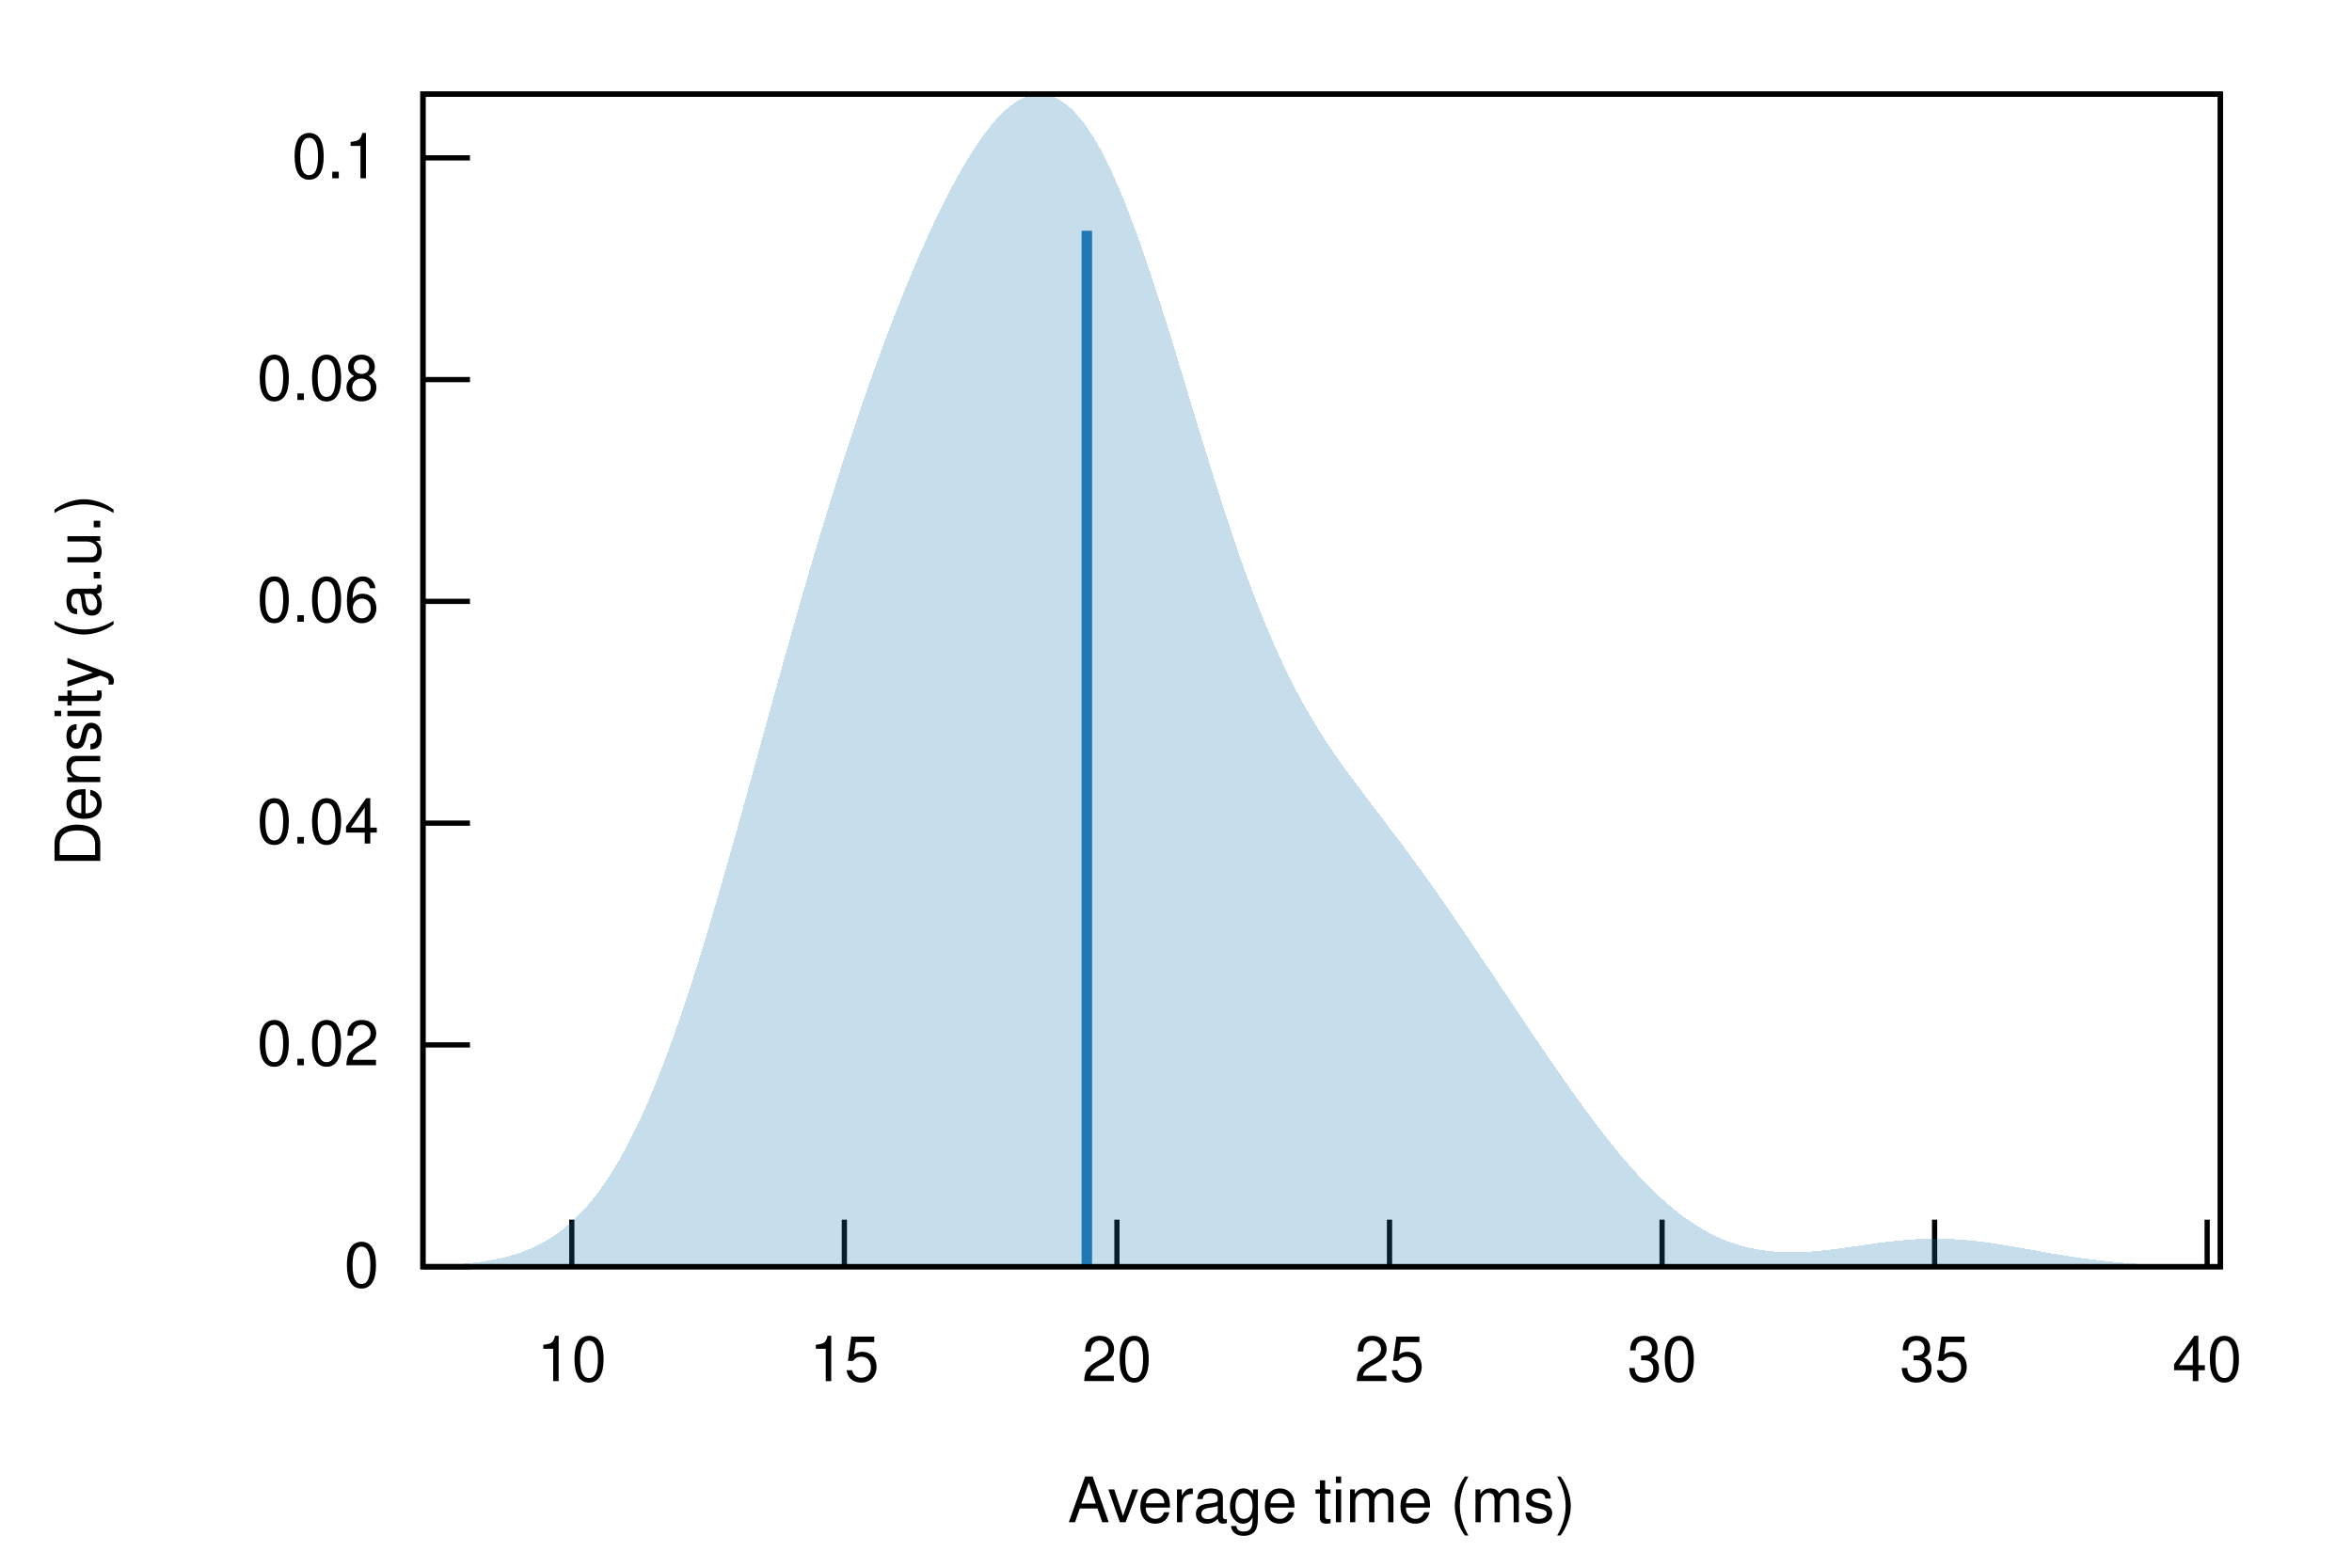
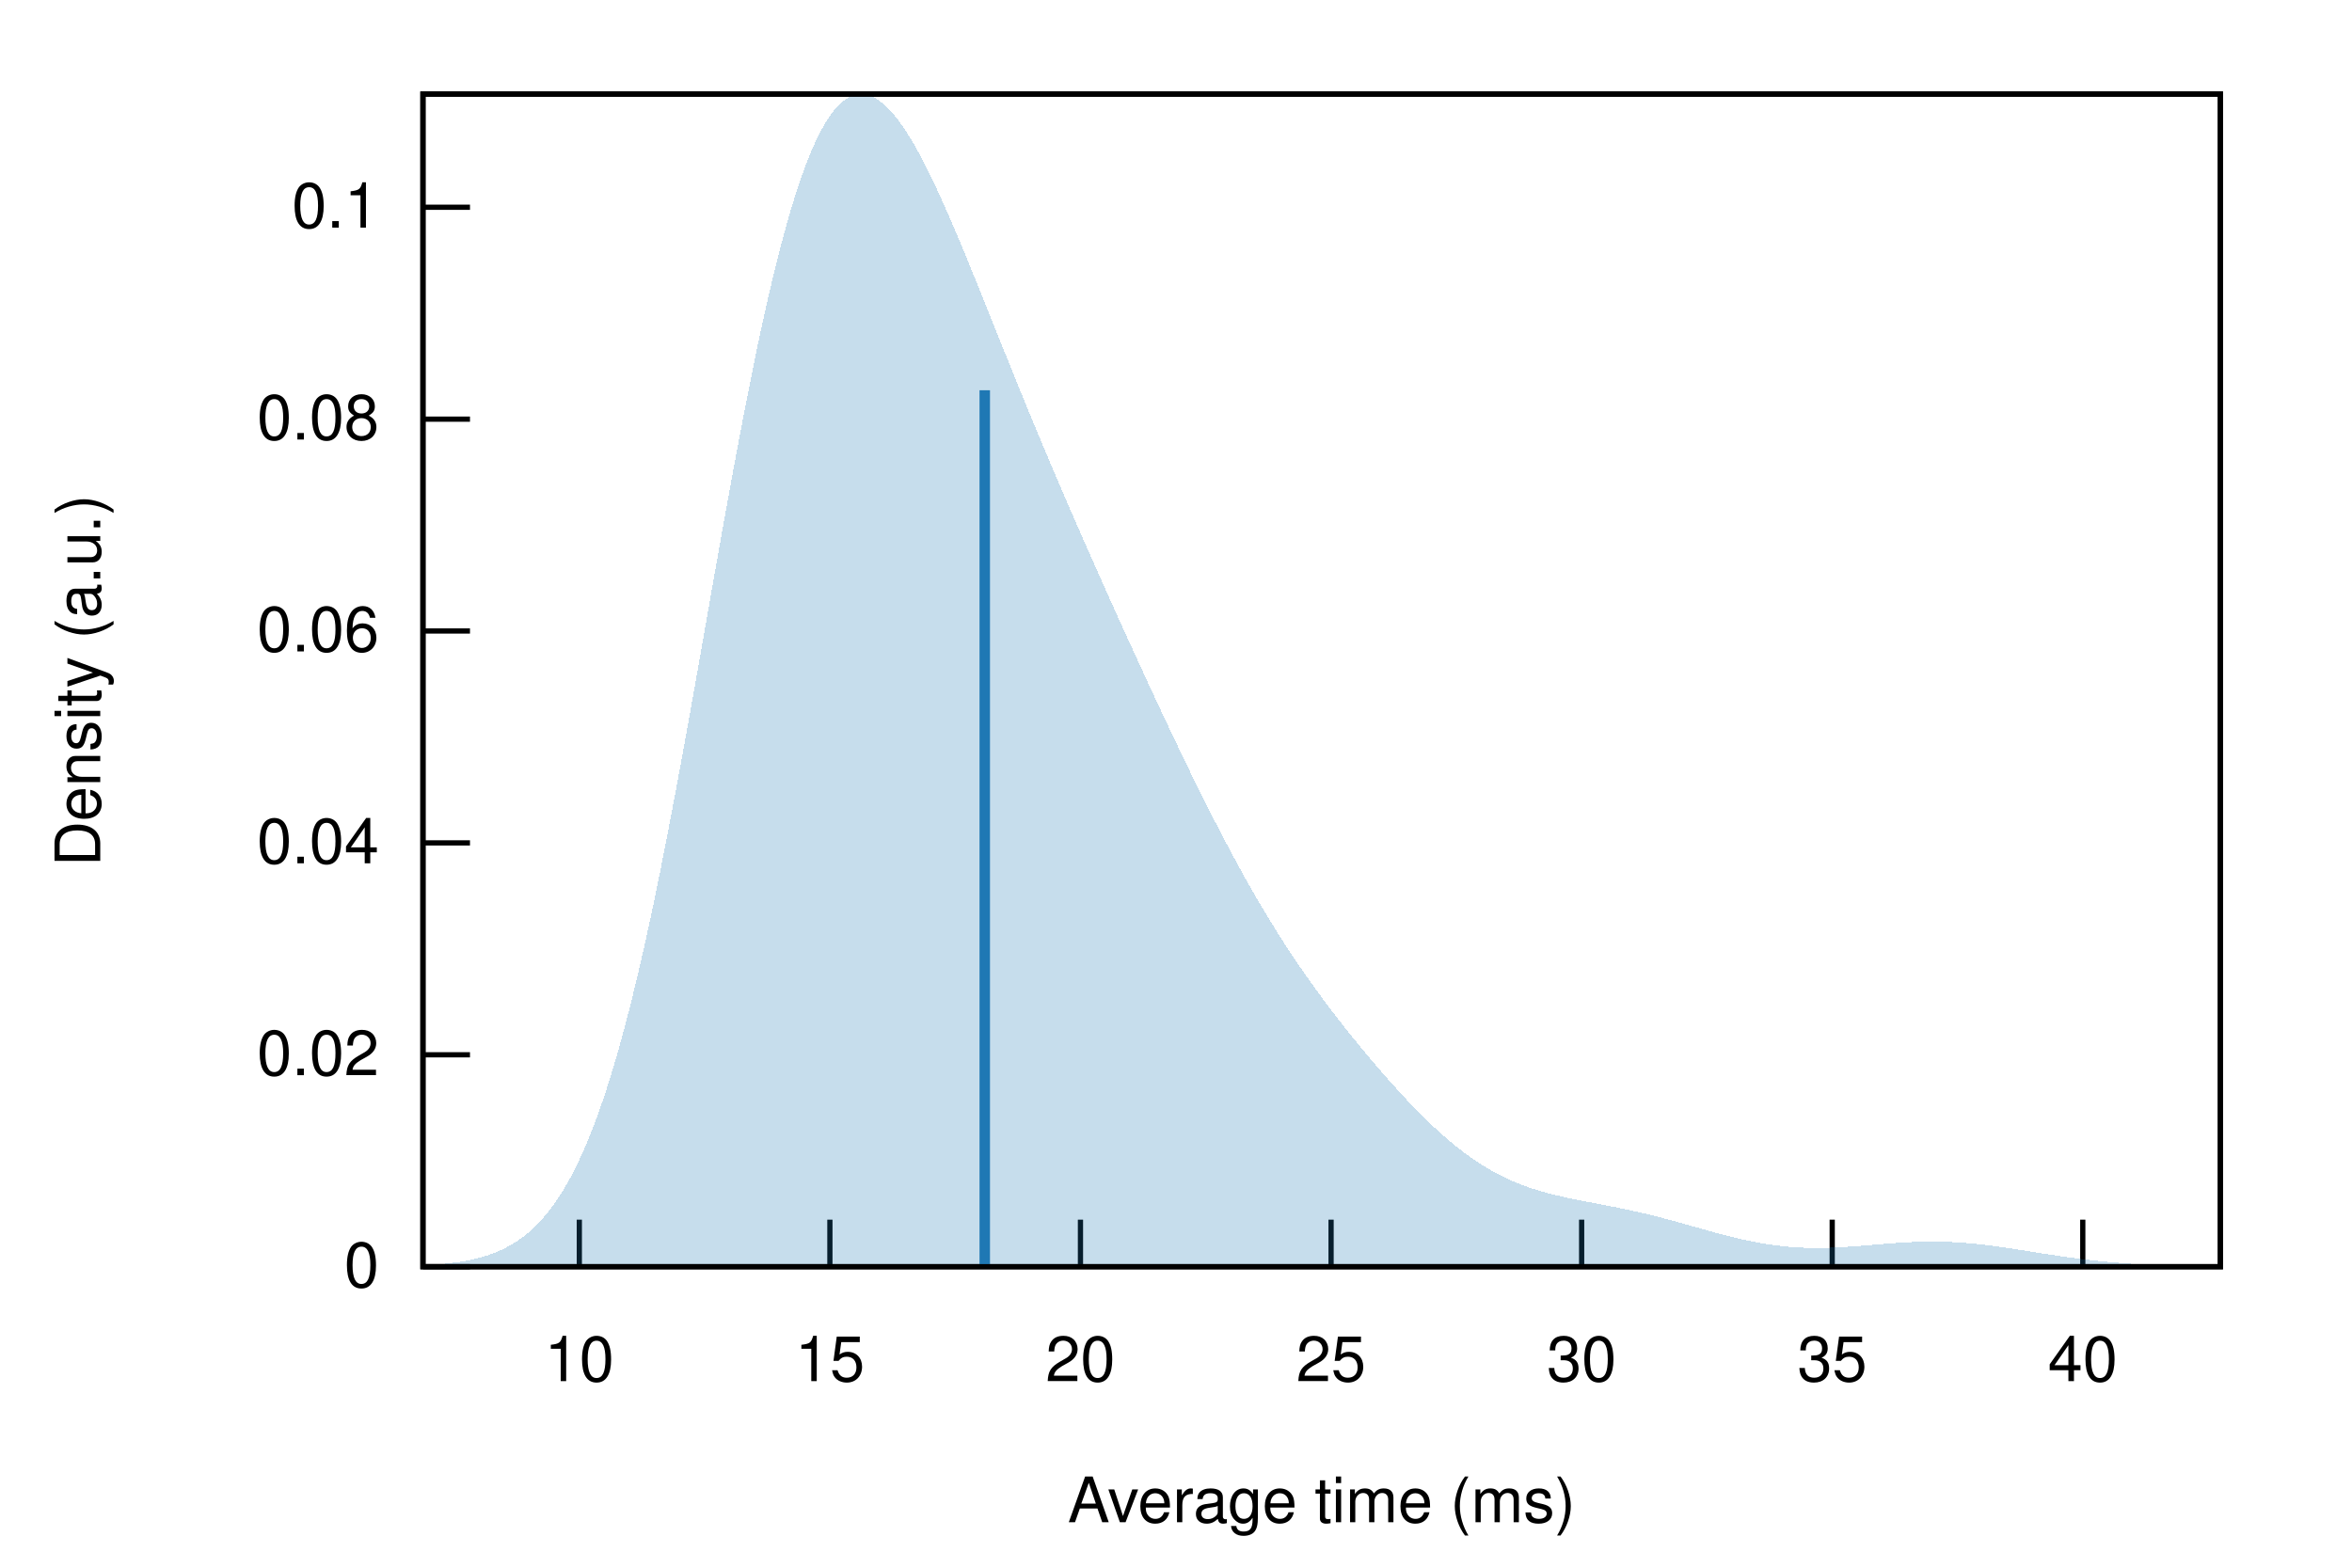
<svg xmlns="http://www.w3.org/2000/svg" xmlns:xlink="http://www.w3.org/1999/xlink" viewBox="0 0 450 300">
  <g id="gnuplot_canvas">
    <rect x="0" y="0" width="450" height="300" fill="none" />
    <defs>
      <circle id="gpDot" r="0.5" stroke-width="0.5" stroke="currentColor" />
      <path id="gpPt0" stroke-width="0.222" stroke="currentColor" d="M-1,0 h2 M0,-1 v2" />
      <path id="gpPt1" stroke-width="0.222" stroke="currentColor" d="M-1,-1 L1,1 M1,-1 L-1,1" />
      <path id="gpPt2" stroke-width="0.222" stroke="currentColor" d="M-1,0 L1,0 M0,-1 L0,1 M-1,-1 L1,1 M-1,1 L1,-1" />
      <rect id="gpPt3" stroke-width="0.222" stroke="currentColor" x="-1" y="-1" width="2" height="2" />
      <rect id="gpPt4" stroke-width="0.222" stroke="currentColor" fill="currentColor" x="-1" y="-1" width="2" height="2" />
      <circle id="gpPt5" stroke-width="0.222" stroke="currentColor" cx="0" cy="0" r="1" />
      <use xlink:href="#gpPt5" id="gpPt6" fill="currentColor" stroke="none" />
      <path id="gpPt7" stroke-width="0.222" stroke="currentColor" d="M0,-1.33 L-1.33,0.67 L1.33,0.67 z" />
      <use xlink:href="#gpPt7" id="gpPt8" fill="currentColor" stroke="none" />
      <use xlink:href="#gpPt7" id="gpPt9" stroke="currentColor" transform="rotate(180)" />
      <use xlink:href="#gpPt9" id="gpPt10" fill="currentColor" stroke="none" />
      <use xlink:href="#gpPt3" id="gpPt11" stroke="currentColor" transform="rotate(45)" />
      <use xlink:href="#gpPt11" id="gpPt12" fill="currentColor" stroke="none" />
      <path id="gpPt13" stroke-width="0.222" stroke="currentColor" d="M0,1.330 L1.265,0.411 L0.782,-1.067 L-0.782,-1.076 L-1.265,0.411 z" />
      <use xlink:href="#gpPt13" id="gpPt14" fill="currentColor" stroke="none" />
      <filter id="textbox" filterUnits="objectBoundingBox" x="0" y="0" height="1" width="1">
        <feFlood flood-color="white" flood-opacity="1" result="bgnd" />
        <feComposite in="SourceGraphic" in2="bgnd" operator="atop" />
      </filter>
      <filter id="greybox" filterUnits="objectBoundingBox" x="0" y="0" height="1" width="1">
        <feFlood flood-color="lightgrey" flood-opacity="1" result="grey" />
        <feComposite in="SourceGraphic" in2="grey" operator="atop" />
      </filter>
    </defs>
    <g fill="none" color="white" stroke="currentColor" stroke-width="1.00" stroke-linecap="butt" stroke-linejoin="miter">
</g>
    <g fill="none" color="black" stroke="currentColor" stroke-width="1.00" stroke-linecap="butt" stroke-linejoin="miter">
      <path stroke="black" d="M80.92,242.40 L89.92,242.40  " />
      <g transform="translate(72.53,246.30)" stroke="none" fill="black" font-family="Helvetica" font-size="12.00" text-anchor="end">
        <text>
          <tspan font-family="Helvetica"> 0</tspan>
        </text>
      </g>
    </g>
    <g fill="none" color="black" stroke="currentColor" stroke-width="1.00" stroke-linecap="butt" stroke-linejoin="miter">
-       <path stroke="black" d="M80.92,199.96 L89.92,199.96  " />
-       <g transform="translate(72.53,203.86)" stroke="none" fill="black" font-family="Helvetica" font-size="12.00" text-anchor="end">
+       <path stroke="black" d="M80.92,201.85 L89.92,201.85  " />
+       <g transform="translate(72.53,205.75)" stroke="none" fill="black" font-family="Helvetica" font-size="12.00" text-anchor="end">
        <text>
          <tspan font-family="Helvetica"> 0.02</tspan>
        </text>
      </g>
    </g>
    <g fill="none" color="black" stroke="currentColor" stroke-width="1.00" stroke-linecap="butt" stroke-linejoin="miter">
-       <path stroke="black" d="M80.92,157.52 L89.92,157.52  " />
-       <g transform="translate(72.53,161.42)" stroke="none" fill="black" font-family="Helvetica" font-size="12.00" text-anchor="end">
+       <path stroke="black" d="M80.92,161.30 L89.92,161.30  " />
+       <g transform="translate(72.53,165.20)" stroke="none" fill="black" font-family="Helvetica" font-size="12.00" text-anchor="end">
        <text>
          <tspan font-family="Helvetica"> 0.04</tspan>
        </text>
      </g>
    </g>
    <g fill="none" color="black" stroke="currentColor" stroke-width="1.00" stroke-linecap="butt" stroke-linejoin="miter">
-       <path stroke="black" d="M80.92,115.08 L89.92,115.08  " />
-       <g transform="translate(72.53,118.98)" stroke="none" fill="black" font-family="Helvetica" font-size="12.00" text-anchor="end">
+       <path stroke="black" d="M80.92,120.75 L89.92,120.75  " />
+       <g transform="translate(72.53,124.65)" stroke="none" fill="black" font-family="Helvetica" font-size="12.00" text-anchor="end">
        <text>
          <tspan font-family="Helvetica"> 0.06</tspan>
        </text>
      </g>
    </g>
    <g fill="none" color="black" stroke="currentColor" stroke-width="1.00" stroke-linecap="butt" stroke-linejoin="miter">
-       <path stroke="black" d="M80.92,72.64 L89.92,72.64  " />
-       <g transform="translate(72.53,76.54)" stroke="none" fill="black" font-family="Helvetica" font-size="12.00" text-anchor="end">
+       <path stroke="black" d="M80.92,80.21 L89.92,80.21  " />
+       <g transform="translate(72.53,84.11)" stroke="none" fill="black" font-family="Helvetica" font-size="12.00" text-anchor="end">
        <text>
          <tspan font-family="Helvetica"> 0.08</tspan>
        </text>
      </g>
    </g>
    <g fill="none" color="black" stroke="currentColor" stroke-width="1.00" stroke-linecap="butt" stroke-linejoin="miter">
-       <path stroke="black" d="M80.92,30.21 L89.92,30.21  " />
-       <g transform="translate(72.53,34.11)" stroke="none" fill="black" font-family="Helvetica" font-size="12.00" text-anchor="end">
+       <path stroke="black" d="M80.92,39.66 L89.92,39.66  " />
+       <g transform="translate(72.53,43.56)" stroke="none" fill="black" font-family="Helvetica" font-size="12.00" text-anchor="end">
        <text>
          <tspan font-family="Helvetica"> 0.1</tspan>
        </text>
      </g>
    </g>
    <g fill="none" color="black" stroke="currentColor" stroke-width="1.00" stroke-linecap="butt" stroke-linejoin="miter">
-       <path stroke="black" d="M109.40,242.40 L109.40,233.40  " />
-       <g transform="translate(109.40,264.30)" stroke="none" fill="black" font-family="Helvetica" font-size="12.00" text-anchor="middle">
+       <path stroke="black" d="M110.84,242.40 L110.84,233.40  " />
+       <g transform="translate(110.84,264.30)" stroke="none" fill="black" font-family="Helvetica" font-size="12.00" text-anchor="middle">
        <text>
          <tspan font-family="Helvetica"> 10</tspan>
        </text>
      </g>
    </g>
    <g fill="none" color="black" stroke="currentColor" stroke-width="1.00" stroke-linecap="butt" stroke-linejoin="miter">
-       <path stroke="black" d="M161.55,242.40 L161.55,233.40  " />
-       <g transform="translate(161.55,264.30)" stroke="none" fill="black" font-family="Helvetica" font-size="12.00" text-anchor="middle">
+       <path stroke="black" d="M158.78,242.40 L158.78,233.40  " />
+       <g transform="translate(158.78,264.30)" stroke="none" fill="black" font-family="Helvetica" font-size="12.00" text-anchor="middle">
        <text>
          <tspan font-family="Helvetica"> 15</tspan>
        </text>
      </g>
    </g>
    <g fill="none" color="black" stroke="currentColor" stroke-width="1.00" stroke-linecap="butt" stroke-linejoin="miter">
-       <path stroke="black" d="M213.70,242.40 L213.70,233.40  " />
-       <g transform="translate(213.70,264.30)" stroke="none" fill="black" font-family="Helvetica" font-size="12.00" text-anchor="middle">
+       <path stroke="black" d="M206.72,242.40 L206.72,233.40  " />
+       <g transform="translate(206.72,264.30)" stroke="none" fill="black" font-family="Helvetica" font-size="12.00" text-anchor="middle">
        <text>
          <tspan font-family="Helvetica"> 20</tspan>
        </text>
      </g>
    </g>
    <g fill="none" color="black" stroke="currentColor" stroke-width="1.00" stroke-linecap="butt" stroke-linejoin="miter">
-       <path stroke="black" d="M265.85,242.40 L265.85,233.40  " />
-       <g transform="translate(265.85,264.30)" stroke="none" fill="black" font-family="Helvetica" font-size="12.00" text-anchor="middle">
+       <path stroke="black" d="M254.67,242.40 L254.67,233.40  " />
+       <g transform="translate(254.67,264.30)" stroke="none" fill="black" font-family="Helvetica" font-size="12.00" text-anchor="middle">
        <text>
          <tspan font-family="Helvetica"> 25</tspan>
        </text>
      </g>
    </g>
    <g fill="none" color="black" stroke="currentColor" stroke-width="1.00" stroke-linecap="butt" stroke-linejoin="miter">
-       <path stroke="black" d="M318.00,242.40 L318.00,233.40  " />
-       <g transform="translate(318.00,264.30)" stroke="none" fill="black" font-family="Helvetica" font-size="12.00" text-anchor="middle">
+       <path stroke="black" d="M302.61,242.40 L302.61,233.40  " />
+       <g transform="translate(302.61,264.30)" stroke="none" fill="black" font-family="Helvetica" font-size="12.00" text-anchor="middle">
        <text>
          <tspan font-family="Helvetica"> 30</tspan>
        </text>
      </g>
    </g>
    <g fill="none" color="black" stroke="currentColor" stroke-width="1.00" stroke-linecap="butt" stroke-linejoin="miter">
-       <path stroke="black" d="M370.14,242.40 L370.14,233.40  " />
-       <g transform="translate(370.14,264.30)" stroke="none" fill="black" font-family="Helvetica" font-size="12.00" text-anchor="middle">
+       <path stroke="black" d="M350.55,242.40 L350.55,233.40  " />
+       <g transform="translate(350.55,264.30)" stroke="none" fill="black" font-family="Helvetica" font-size="12.00" text-anchor="middle">
        <text>
          <tspan font-family="Helvetica"> 35</tspan>
        </text>
      </g>
    </g>
    <g fill="none" color="black" stroke="currentColor" stroke-width="1.00" stroke-linecap="butt" stroke-linejoin="miter">
-       <path stroke="black" d="M422.29,242.40 L422.29,233.40  " />
-       <g transform="translate(422.29,264.30)" stroke="none" fill="black" font-family="Helvetica" font-size="12.00" text-anchor="middle">
+       <path stroke="black" d="M398.49,242.40 L398.49,233.40  " />
+       <g transform="translate(398.49,264.30)" stroke="none" fill="black" font-family="Helvetica" font-size="12.00" text-anchor="middle">
        <text>
          <tspan font-family="Helvetica"> 40</tspan>
        </text>
      </g>
    </g>
    <g fill="none" color="black" stroke="currentColor" stroke-width="1.00" stroke-linecap="butt" stroke-linejoin="miter">
</g>
    <g fill="none" color="black" stroke="currentColor" stroke-width="1.00" stroke-linecap="butt" stroke-linejoin="miter">
      <path stroke="black" d="M80.92,18.01 L80.92,242.40 L424.82,242.40 L424.82,18.01 L80.92,18.01 Z  " />
    </g>
    <g fill="none" color="black" stroke="currentColor" stroke-width="1.00" stroke-linecap="butt" stroke-linejoin="miter">
</g>
    <g id="gnuplot_plot_1">
      <g fill="none" color="black" stroke="currentColor" stroke-width="1.00" stroke-linecap="butt" stroke-linejoin="miter">
        <g stroke="none" shape-rendering="crispEdges">
-           <polygon fill="rgb( 31, 120, 180)" fill-opacity="0.25" points="80.92,242.25 81.61,242.23 82.30,242.21 82.99,242.18 83.68,242.16 84.37,242.13 85.06,242.09 85.74,242.05 86.43,242.01 87.12,241.96 87.81,241.91 88.50,241.86 89.19,241.79 89.88,241.72 90.57,241.65 91.26,241.56 91.95,241.47 92.64,241.37 93.33,241.26 94.01,241.14 94.70,241.01 95.39,240.87 96.08,240.71 96.77,240.54 97.46,240.36 98.15,240.16 98.84,239.95 99.53,239.72 100.22,239.47 100.91,239.19 101.60,238.90 102.28,238.59 102.97,238.26 103.66,237.90 104.35,237.51 105.04,237.10 105.73,236.66 106.42,236.19 107.11,235.69 107.80,235.16 108.49,234.59 109.18,234.00 109.87,233.36 110.55,232.69 111.24,231.98 111.93,231.23 112.62,230.44 113.31,229.61 114.00,228.74 114.69,227.82 115.38,226.86 116.07,225.85 116.76,224.80 117.45,223.70 118.14,222.55 118.82,221.35 119.51,220.10 120.20,218.81 120.89,217.46 121.58,216.07 122.27,214.62 122.96,213.13 123.65,211.58 124.34,209.99 125.03,208.34 125.72,206.65 126.41,204.91 127.09,203.12 127.78,201.28 128.47,199.40 129.16,197.47 129.85,195.50 130.54,193.48 131.23,191.43 131.92,189.33 132.61,187.19 133.30,185.02 133.99,182.82 134.68,180.58 135.37,178.30 136.05,176.00 136.74,173.67 137.43,171.32 138.12,168.94 138.81,166.53 139.50,164.11 140.19,161.67 140.88,159.22 141.57,156.75 142.26,154.27 142.95,151.79 143.64,149.29 144.32,146.79 145.01,144.29 145.70,141.78 146.39,139.28 147.08,136.78 147.77,134.28 148.46,131.80 149.15,129.31 149.84,126.84 150.53,124.38 151.22,121.93 151.91,119.50 152.59,117.08 153.28,114.68 153.97,112.30 154.66,109.93 155.35,107.59 156.04,105.26 156.73,102.96 157.42,100.68 158.11,98.42 158.80,96.19 159.49,93.98 160.18,91.79 160.86,89.63 161.55,87.49 162.24,85.38 162.93,83.29 163.62,81.23 164.31,79.19 165.00,77.18 165.69,75.20 166.38,73.24 167.07,71.31 167.76,69.40 168.45,67.52 169.13,65.66 169.82,63.83 170.51,62.03 171.20,60.25 171.89,58.49 172.58,56.77 173.27,55.07 173.96,53.40 174.65,51.75 175.34,50.13 176.03,48.54 176.72,46.98 177.40,45.44 178.09,43.94 178.78,42.46 179.47,41.02 180.16,39.61 180.85,38.23 181.54,36.88 182.23,35.57 182.92,34.30 183.61,33.06 184.30,31.85 184.99,30.69 185.68,29.57 186.36,28.49 187.05,27.45 187.74,26.46 188.43,25.52 189.12,24.62 189.81,23.77 190.50,22.98 191.19,22.23 191.88,21.55 192.57,20.91 193.26,20.34 193.95,19.82 194.63,19.37 195.32,18.98 196.01,18.65 196.70,18.39 197.39,18.19 198.08,18.07 198.77,18.01 199.46,18.02 200.15,18.11 200.84,18.27 201.53,18.51 202.22,18.81 202.90,19.20 203.59,19.66 204.28,20.20 204.97,20.81 205.66,21.51 206.35,22.27 207.04,23.12 207.73,24.04 208.42,25.04 209.11,26.12 209.80,27.27 210.49,28.49 211.17,29.78 211.86,31.15 212.55,32.58 213.24,34.09 213.93,35.66 214.62,37.29 215.31,38.98 216.00,40.74 216.69,42.55 217.38,44.41 218.07,46.32 218.76,48.29 219.44,50.29 220.13,52.34 220.82,54.43 221.51,56.55 222.20,58.71 222.89,60.89 223.58,63.09 224.27,65.32 224.96,67.56 225.65,69.82 226.34,72.09 227.03,74.36 227.71,76.63 228.40,78.91 229.09,81.18 229.78,83.44 230.47,85.69 231.16,87.92 231.85,90.14 232.54,92.34 233.23,94.51 233.92,96.66 234.61,98.78 235.30,100.86 235.99,102.92 236.67,104.94 237.36,106.92 238.05,108.86 238.74,110.76 239.43,112.62 240.12,114.44 240.81,116.22 241.50,117.95 242.19,119.64 242.88,121.28 243.57,122.88 244.26,124.44 244.94,125.95 245.63,127.42 246.32,128.85 247.01,130.24 247.70,131.58 248.39,132.89 249.08,134.17 249.77,135.40 250.46,136.60 251.15,137.77 251.84,138.91 252.53,140.02 253.21,141.10 253.90,142.16 254.59,143.20 255.28,144.21 255.97,145.20 256.66,146.18 257.35,147.14 258.04,148.09 258.73,149.03 259.42,149.96 260.11,150.88 260.80,151.79 261.48,152.70 262.17,153.60 262.86,154.51 263.55,155.41 264.24,156.31 264.93,157.21 265.62,158.12 266.31,159.03 267.00,159.94 267.69,160.86 268.38,161.78 269.07,162.71 269.75,163.64 270.44,164.58 271.13,165.52 271.82,166.47 272.51,167.43 273.20,168.39 273.89,169.36 274.58,170.34 275.27,171.32 275.96,172.31 276.65,173.30 277.34,174.30 278.03,175.30 278.71,176.31 279.40,177.32 280.09,178.33 280.78,179.35 281.47,180.37 282.16,181.39 282.85,182.42 283.54,183.45 284.23,184.47 284.92,185.50 285.61,186.53 286.30,187.57 286.98,188.60 287.67,189.63 288.36,190.66 289.05,191.69 289.74,192.72 290.43,193.75 291.12,194.78 291.81,195.80 292.50,196.82 293.19,197.84 293.88,198.86 294.57,199.88 295.25,200.89 295.94,201.90 296.63,202.90 297.32,203.90 298.01,204.90 298.70,205.89 299.39,206.87 300.08,207.85 300.77,208.83 301.46,209.79 302.15,210.75 302.84,211.70 303.52,212.64 304.21,213.57 304.90,214.50 305.59,215.41 306.28,216.31 306.97,217.20 307.66,218.08 308.35,218.95 309.04,219.80 309.73,220.64 310.42,221.47 311.11,222.28 311.79,223.07 312.48,223.85 313.17,224.61 313.86,225.36 314.55,226.09 315.24,226.80 315.93,227.49 316.62,228.16 317.31,228.82 318.00,229.45 318.69,230.07 319.38,230.67 320.06,231.24 320.75,231.80 321.44,232.33 322.13,232.85 322.82,233.34 323.51,233.82 324.20,234.27 324.89,234.71 325.58,235.12 326.27,235.51 326.96,235.89 327.65,236.24 328.34,236.58 329.02,236.89 329.71,237.19 330.40,237.46 331.09,237.72 331.78,237.96 332.47,238.18 333.16,238.39 333.85,238.57 334.54,238.74 335.23,238.90 335.92,239.04 336.61,239.16 337.29,239.27 337.98,239.36 338.67,239.44 339.36,239.50 340.05,239.56 340.74,239.60 341.43,239.62 342.12,239.64 342.81,239.64 343.50,239.64 344.19,239.62 344.88,239.60 345.56,239.56 346.25,239.52 346.94,239.47 347.63,239.41 348.32,239.35 349.01,239.28 349.70,239.20 350.39,239.12 351.08,239.03 351.77,238.94 352.46,238.85 353.15,238.75 353.83,238.66 354.52,238.56 355.21,238.46 355.90,238.36 356.59,238.26 357.28,238.16 357.97,238.06 358.66,237.96 359.35,237.87 360.04,237.78 360.73,237.69 361.42,237.61 362.10,237.53 362.79,237.45 363.48,237.38 364.17,237.32 364.86,237.26 365.55,237.21 366.24,237.16 366.93,237.12 367.62,237.09 368.31,237.07 369.00,237.05 369.69,237.04 370.37,237.03 371.06,237.04 371.75,237.05 372.44,237.07 373.13,237.10 373.82,237.13 374.51,237.18 375.20,237.23 375.89,237.28 376.58,237.34 377.27,237.41 377.96,237.49 378.65,237.57 379.33,237.65 380.02,237.75 380.71,237.84 381.40,237.94 382.09,238.05 382.78,238.16 383.47,238.27 384.16,238.38 384.85,238.50 385.54,238.62 386.23,238.74 386.92,238.86 387.60,238.98 388.29,239.11 388.98,239.23 389.67,239.35 390.36,239.48 391.05,239.60 391.74,239.72 392.43,239.84 393.12,239.95 393.81,240.07 394.50,240.18 395.19,240.29 395.87,240.40 396.56,240.51 397.25,240.61 397.94,240.71 398.63,240.80 399.32,240.90 400.01,240.99 400.70,241.07 401.39,241.15 402.08,241.23 402.77,241.31 403.46,241.38 404.14,241.45 404.83,241.52 405.52,241.58 406.21,241.64 406.90,241.69 407.59,241.75 408.28,241.79 408.97,241.84 409.66,241.88 410.35,241.93 411.04,241.96 411.73,242.00 412.41,242.03 413.10,242.06 413.79,242.09 414.48,242.12 415.17,242.15 415.86,242.17 416.55,242.19 417.24,242.21 417.93,242.23 418.62,242.24 419.31,242.26 420.00,242.27 420.68,242.29 421.37,242.30 422.06,242.31 422.75,242.32 423.44,242.33 424.13,242.33 424.82,242.34 424.82,242.40 424.13,242.40 423.44,242.40 422.75,242.40 422.06,242.40 421.37,242.40 420.68,242.40 420.00,242.40 419.31,242.40 418.62,242.40 417.93,242.40 417.24,242.40 416.55,242.40 415.86,242.40 415.17,242.40 414.48,242.40 413.79,242.40 413.10,242.40 412.41,242.40 411.73,242.40 411.04,242.40 410.35,242.40 409.66,242.40 408.97,242.40 408.28,242.40 407.59,242.40 406.90,242.40 406.21,242.40 405.52,242.40 404.83,242.40 404.14,242.40 403.46,242.40 402.77,242.40 402.08,242.40 401.39,242.40 400.70,242.40 400.01,242.40 399.32,242.40 398.63,242.40 397.94,242.40 397.25,242.40 396.56,242.40 395.87,242.40 395.19,242.40 394.50,242.40 393.81,242.40 393.12,242.40 392.43,242.40 391.74,242.40 391.05,242.40 390.36,242.40 389.67,242.40 388.98,242.40 388.29,242.40 387.60,242.40 386.92,242.40 386.23,242.40 385.54,242.40 384.85,242.40 384.16,242.40 383.47,242.40 382.78,242.40 382.09,242.40 381.40,242.40 380.71,242.40 380.02,242.40 379.33,242.40 378.65,242.40 377.96,242.40 377.27,242.40 376.58,242.40 375.89,242.40 375.20,242.40 374.51,242.40 373.82,242.40 373.13,242.40 372.44,242.40 371.75,242.40 371.06,242.40 370.37,242.40 369.69,242.40 369.00,242.40 368.31,242.40 367.62,242.40 366.93,242.40 366.24,242.40 365.55,242.40 364.86,242.40 364.17,242.40 363.48,242.40 362.79,242.40 362.10,242.40 361.42,242.40 360.73,242.40 360.04,242.40 359.35,242.40 358.66,242.40 357.97,242.40 357.28,242.40 356.59,242.40 355.90,242.40 355.21,242.40 354.52,242.40 353.83,242.40 353.15,242.40 352.46,242.40 351.77,242.40 351.08,242.40 350.39,242.40 349.70,242.40 349.01,242.40 348.32,242.40 347.63,242.40 346.94,242.40 346.25,242.40 345.56,242.40 344.88,242.40 344.19,242.40 343.50,242.40 342.81,242.40 342.12,242.40 341.43,242.40 340.74,242.40 340.05,242.40 339.36,242.40 338.67,242.40 337.98,242.40 337.29,242.40 336.61,242.40 335.92,242.40 335.23,242.40 334.54,242.40 333.85,242.40 333.16,242.40 332.47,242.40 331.78,242.40 331.09,242.40 330.40,242.40 329.71,242.40 329.02,242.40 328.34,242.40 327.65,242.40 326.96,242.40 326.27,242.40 325.58,242.40 324.89,242.40 324.20,242.40 323.51,242.40 322.82,242.40 322.13,242.40 321.44,242.40 320.75,242.40 320.06,242.40 319.38,242.40 318.69,242.40 318.00,242.40 317.31,242.40 316.62,242.40 315.93,242.40 315.24,242.40 314.55,242.40 313.86,242.40 313.17,242.40 312.48,242.40 311.79,242.40 311.11,242.40 310.42,242.40 309.73,242.40 309.04,242.40 308.35,242.40 307.66,242.40 306.97,242.40 306.28,242.40 305.59,242.40 304.90,242.40 304.21,242.40 303.52,242.40 302.84,242.40 302.15,242.40 301.46,242.40 300.77,242.40 300.08,242.40 299.39,242.40 298.70,242.40 298.01,242.40 297.32,242.40 296.63,242.40 295.94,242.40 295.25,242.40 294.57,242.40 293.88,242.40 293.19,242.40 292.50,242.40 291.81,242.40 291.12,242.40 290.43,242.40 289.74,242.40 289.05,242.40 288.36,242.40 287.67,242.40 286.98,242.40 286.30,242.40 285.61,242.40 284.92,242.40 284.23,242.40 283.54,242.40 282.85,242.40 282.16,242.40 281.47,242.40 280.78,242.40 280.09,242.40 279.40,242.40 278.71,242.40 278.03,242.40 277.34,242.40 276.65,242.40 275.96,242.40 275.27,242.40 274.58,242.40 273.89,242.40 273.20,242.40 272.51,242.40 271.82,242.40 271.13,242.40 270.44,242.40 269.75,242.40 269.07,242.40 268.38,242.40 267.69,242.40 267.00,242.40 266.31,242.40 265.62,242.40 264.93,242.40 264.24,242.40 263.55,242.40 262.86,242.40 262.17,242.40 261.48,242.40 260.80,242.40 260.11,242.40 259.42,242.40 258.73,242.40 258.04,242.40 257.35,242.40 256.66,242.40 255.97,242.40 255.28,242.40 254.59,242.40 253.90,242.40 253.21,242.40 252.53,242.40 251.84,242.40 251.15,242.40 250.46,242.40 249.77,242.40 249.08,242.40 248.39,242.40 247.70,242.40 247.01,242.40 246.32,242.40 245.63,242.40 244.94,242.40 244.26,242.40 243.57,242.40 242.88,242.40 242.19,242.40 241.50,242.40 240.81,242.40 240.12,242.40 239.43,242.40 238.74,242.40 238.05,242.40 237.36,242.40 236.67,242.40 235.99,242.40 235.30,242.40 234.61,242.40 233.92,242.40 233.23,242.40 232.54,242.40 231.85,242.40 231.16,242.40 230.47,242.40 229.78,242.40 229.09,242.40 228.40,242.40 227.71,242.40 227.03,242.40 226.34,242.40 225.65,242.40 224.96,242.40 224.27,242.40 223.58,242.40 222.89,242.40 222.20,242.40 221.51,242.40 220.82,242.40 220.13,242.40 219.44,242.40 218.76,242.40 218.07,242.40 217.38,242.40 216.69,242.40 216.00,242.40 215.31,242.40 214.62,242.40 213.93,242.40 213.24,242.40 212.55,242.40 211.86,242.40 211.17,242.40 210.49,242.40 209.80,242.40 209.11,242.40 208.42,242.40 207.73,242.40 207.04,242.40 206.35,242.40 205.66,242.40 204.97,242.40 204.28,242.40 203.59,242.40 202.90,242.40 202.22,242.40 201.53,242.40 200.84,242.40 200.15,242.40 199.46,242.40 198.77,242.40 198.08,242.40 197.39,242.40 196.70,242.40 196.01,242.40 195.32,242.40 194.63,242.40 193.95,242.40 193.26,242.40 192.57,242.40 191.88,242.40 191.19,242.40 190.50,242.40 189.81,242.40 189.12,242.40 188.43,242.40 187.74,242.40 187.05,242.40 186.36,242.40 185.68,242.40 184.99,242.40 184.30,242.40 183.61,242.40 182.92,242.40 182.23,242.40 181.54,242.40 180.85,242.40 180.16,242.40 179.47,242.40 178.78,242.40 178.09,242.40 177.40,242.40 176.72,242.40 176.03,242.40 175.34,242.40 174.65,242.40 173.96,242.40 173.27,242.40 172.58,242.40 171.89,242.40 171.20,242.40 170.51,242.40 169.82,242.40 169.13,242.40 168.45,242.40 167.76,242.40 167.07,242.40 166.38,242.40 165.69,242.40 165.00,242.40 164.31,242.40 163.62,242.40 162.93,242.40 162.24,242.40 161.55,242.40 160.86,242.40 160.18,242.40 159.49,242.40 158.80,242.40 158.11,242.40 157.42,242.40 156.73,242.40 156.04,242.40 155.35,242.40 154.66,242.40 153.97,242.40 153.28,242.40 152.59,242.40 151.91,242.40 151.22,242.40 150.53,242.40 149.84,242.40 149.15,242.40 148.46,242.40 147.77,242.40 147.08,242.40 146.39,242.40 145.70,242.40 145.01,242.40 144.32,242.40 143.64,242.40 142.95,242.40 142.26,242.40 141.57,242.40 140.88,242.40 140.19,242.40 139.50,242.40 138.81,242.40 138.12,242.40 137.43,242.40 136.74,242.40 136.05,242.40 135.37,242.40 134.68,242.40 133.99,242.40 133.30,242.40 132.61,242.40 131.92,242.40 131.23,242.40 130.54,242.40 129.85,242.40 129.16,242.40 128.47,242.40 127.78,242.40 127.09,242.40 126.41,242.40 125.72,242.40 125.03,242.40 124.34,242.40 123.65,242.40 122.96,242.40 122.27,242.40 121.58,242.40 120.89,242.40 120.20,242.40 119.51,242.40 118.82,242.40 118.14,242.40 117.45,242.40 116.76,242.40 116.07,242.40 115.38,242.40 114.69,242.40 114.00,242.40 113.31,242.40 112.62,242.40 111.93,242.40 111.24,242.40 110.55,242.40 109.87,242.40 109.18,242.40 108.49,242.40 107.80,242.40 107.11,242.40 106.42,242.40 105.73,242.40 105.04,242.40 104.35,242.40 103.66,242.40 102.97,242.40 102.28,242.40 101.60,242.40 100.91,242.40 100.22,242.40 99.53,242.40 98.84,242.40 98.15,242.40 97.46,242.40 96.77,242.40 96.08,242.40 95.39,242.40 94.70,242.40 94.01,242.40 93.33,242.40 92.64,242.40 91.95,242.40 91.26,242.40 90.57,242.40 89.88,242.40 89.19,242.40 88.50,242.40 87.81,242.40 87.12,242.40 86.43,242.40 85.74,242.40 85.06,242.40 84.37,242.40 83.68,242.40 82.99,242.40 82.30,242.40 81.61,242.40 80.92,242.40 " />
+           <polygon fill="rgb( 31, 120, 180)" fill-opacity="0.25" points="80.92,242.13 81.61,242.09 82.30,242.05 82.99,242.01 83.68,241.95 84.37,241.90 85.06,241.83 85.74,241.76 86.43,241.68 87.12,241.59 87.81,241.49 88.50,241.38 89.19,241.26 89.88,241.12 90.57,240.97 91.26,240.81 91.95,240.63 92.64,240.43 93.33,240.21 94.01,239.97 94.70,239.71 95.39,239.43 96.08,239.11 96.77,238.77 97.46,238.40 98.15,238.00 98.84,237.56 99.53,237.09 100.22,236.58 100.91,236.03 101.60,235.43 102.28,234.79 102.97,234.10 103.66,233.36 104.35,232.56 105.04,231.71 105.73,230.80 106.42,229.82 107.11,228.79 107.80,227.68 108.49,226.51 109.18,225.27 109.87,223.95 110.55,222.55 111.24,221.07 111.93,219.52 112.62,217.88 113.31,216.15 114.00,214.34 114.69,212.44 115.38,210.45 116.07,208.36 116.76,206.19 117.45,203.92 118.14,201.56 118.82,199.11 119.51,196.57 120.20,193.93 120.89,191.20 121.58,188.38 122.27,185.47 122.96,182.48 123.65,179.39 124.34,176.23 125.03,172.99 125.72,169.66 126.41,166.27 127.09,162.80 127.78,159.27 128.47,155.68 129.16,152.03 129.85,148.33 130.54,144.59 131.23,140.80 131.92,136.97 132.61,133.12 133.30,129.24 133.99,125.35 134.68,121.44 135.37,117.53 136.05,113.62 136.74,109.72 137.43,105.83 138.12,101.96 138.81,98.13 139.50,94.32 140.19,90.56 140.88,86.84 141.57,83.18 142.26,79.58 142.95,76.04 143.64,72.57 144.32,69.18 145.01,65.87 145.70,62.65 146.39,59.52 147.08,56.48 147.77,53.54 148.46,50.71 149.15,47.98 149.84,45.36 150.53,42.85 151.22,40.46 151.91,38.19 152.59,36.03 153.28,34.00 153.97,32.09 154.66,30.30 155.35,28.63 156.04,27.09 156.73,25.67 157.42,24.38 158.11,23.21 158.80,22.16 159.49,21.24 160.18,20.43 160.86,19.74 161.55,19.17 162.24,18.72 162.93,18.38 163.62,18.15 164.31,18.03 165.00,18.01 165.69,18.10 166.38,18.29 167.07,18.57 167.76,18.95 168.45,19.43 169.13,19.99 169.82,20.63 170.51,21.36 171.20,22.16 171.89,23.04 172.58,24.00 173.27,25.02 173.96,26.10 174.65,27.24 175.34,28.45 176.03,29.70 176.72,31.01 177.40,32.36 178.09,33.76 178.78,35.20 179.47,36.68 180.16,38.19 180.85,39.73 181.54,41.30 182.23,42.89 182.92,44.51 183.61,46.15 184.30,47.80 184.99,49.47 185.68,51.16 186.36,52.85 187.05,54.55 187.74,56.26 188.43,57.98 189.12,59.69 189.81,61.41 190.50,63.13 191.19,64.85 191.88,66.56 192.57,68.27 193.26,69.98 193.95,71.68 194.63,73.38 195.32,75.07 196.01,76.76 196.70,78.44 197.39,80.11 198.08,81.77 198.77,83.43 199.46,85.07 200.15,86.71 200.84,88.35 201.53,89.97 202.22,91.59 202.90,93.20 203.59,94.81 204.28,96.40 204.97,97.99 205.66,99.58 206.35,101.15 207.04,102.73 207.73,104.29 208.42,105.85 209.11,107.41 209.80,108.96 210.49,110.51 211.17,112.05 211.86,113.59 212.55,115.12 213.24,116.65 213.93,118.17 214.62,119.69 215.31,121.21 216.00,122.72 216.69,124.23 217.38,125.74 218.07,127.24 218.76,128.74 219.44,130.23 220.13,131.72 220.82,133.20 221.51,134.68 222.20,136.15 222.89,137.62 223.58,139.08 224.27,140.53 224.96,141.98 225.65,143.43 226.34,144.86 227.03,146.29 227.71,147.71 228.40,149.12 229.09,150.52 229.78,151.91 230.47,153.29 231.16,154.66 231.85,156.02 232.54,157.37 233.23,158.71 233.92,160.04 234.61,161.35 235.30,162.65 235.99,163.93 236.67,165.21 237.36,166.46 238.05,167.71 238.74,168.94 239.43,170.15 240.12,171.35 240.81,172.53 241.50,173.70 242.19,174.85 242.88,175.99 243.57,177.11 244.26,178.22 244.94,179.31 245.63,180.39 246.32,181.45 247.01,182.49 247.70,183.53 248.39,184.55 249.08,185.55 249.77,186.54 250.46,187.52 251.15,188.49 251.84,189.44 252.53,190.39 253.21,191.32 253.90,192.24 254.59,193.15 255.28,194.06 255.97,194.95 256.66,195.83 257.35,196.71 258.04,197.57 258.73,198.43 259.42,199.28 260.11,200.12 260.80,200.96 261.48,201.79 262.17,202.61 262.86,203.42 263.55,204.23 264.24,205.02 264.93,205.81 265.62,206.60 266.31,207.37 267.00,208.13 267.69,208.89 268.38,209.64 269.07,210.38 269.75,211.11 270.44,211.82 271.13,212.53 271.82,213.23 272.51,213.91 273.20,214.58 273.89,215.24 274.58,215.89 275.27,216.52 275.96,217.14 276.65,217.74 277.34,218.33 278.03,218.91 278.71,219.46 279.40,220.01 280.09,220.53 280.78,221.04 281.47,221.53 282.16,222.01 282.85,222.47 283.54,222.91 284.23,223.34 284.92,223.75 285.61,224.14 286.30,224.52 286.98,224.88 287.67,225.22 288.36,225.55 289.05,225.86 289.74,226.16 290.43,226.45 291.12,226.72 291.81,226.97 292.50,227.22 293.19,227.45 293.88,227.67 294.57,227.88 295.25,228.08 295.94,228.27 296.63,228.45 297.32,228.63 298.01,228.79 298.70,228.95 299.39,229.11 300.08,229.26 300.77,229.40 301.46,229.54 302.15,229.68 302.84,229.81 303.52,229.95 304.21,230.08 304.90,230.21 305.59,230.34 306.28,230.47 306.97,230.60 307.66,230.73 308.35,230.87 309.04,231.00 309.73,231.14 310.42,231.29 311.11,231.43 311.79,231.58 312.48,231.73 313.17,231.88 313.86,232.04 314.55,232.20 315.24,232.37 315.93,232.54 316.62,232.71 317.31,232.88 318.00,233.06 318.69,233.24 319.38,233.43 320.06,233.61 320.75,233.80 321.44,233.99 322.13,234.18 322.82,234.38 323.51,234.57 324.20,234.77 324.89,234.96 325.58,235.15 326.27,235.35 326.96,235.54 327.65,235.73 328.34,235.92 329.02,236.10 329.71,236.28 330.40,236.46 331.09,236.64 331.78,236.81 332.47,236.97 333.16,237.13 333.85,237.28 334.54,237.43 335.23,237.57 335.92,237.71 336.61,237.84 337.29,237.96 337.98,238.07 338.67,238.18 339.36,238.27 340.05,238.36 340.74,238.44 341.43,238.52 342.12,238.58 342.81,238.64 343.50,238.69 344.19,238.73 344.88,238.76 345.56,238.79 346.25,238.80 346.94,238.81 347.63,238.82 348.32,238.81 349.01,238.80 349.70,238.79 350.39,238.76 351.08,238.73 351.77,238.70 352.46,238.66 353.15,238.62 353.83,238.57 354.52,238.53 355.21,238.47 355.90,238.42 356.59,238.36 357.28,238.31 357.97,238.25 358.66,238.19 359.35,238.13 360.04,238.07 360.73,238.02 361.42,237.96 362.10,237.91 362.79,237.86 363.48,237.82 364.17,237.77 364.86,237.73 365.55,237.70 366.24,237.67 366.93,237.65 367.62,237.63 368.31,237.61 369.00,237.60 369.69,237.60 370.37,237.60 371.06,237.61 371.75,237.63 372.44,237.65 373.13,237.67 373.82,237.71 374.51,237.75 375.20,237.79 375.89,237.84 376.58,237.90 377.27,237.96 377.96,238.03 378.65,238.10 379.33,238.18 380.02,238.26 380.71,238.35 381.40,238.44 382.09,238.53 382.78,238.63 383.47,238.72 384.16,238.83 384.85,238.93 385.54,239.04 386.23,239.14 386.92,239.25 387.60,239.36 388.29,239.47 388.98,239.58 389.67,239.69 390.36,239.80 391.05,239.91 391.74,240.01 392.43,240.12 393.12,240.22 393.81,240.33 394.50,240.43 395.19,240.52 395.87,240.62 396.56,240.71 397.25,240.81 397.94,240.89 398.63,240.98 399.32,241.06 400.01,241.14 400.70,241.22 401.39,241.29 402.08,241.36 402.77,241.43 403.46,241.49 404.14,241.56 404.83,241.61 405.52,241.67 406.21,241.72 406.90,241.77 407.59,241.82 408.28,241.86 408.97,241.90 409.66,241.94 410.35,241.98 411.04,242.01 411.73,242.04 412.41,242.07 413.10,242.10 413.79,242.13 414.48,242.15 415.17,242.17 415.86,242.19 416.55,242.21 417.24,242.23 417.93,242.25 418.62,242.26 419.31,242.27 420.00,242.29 420.68,242.30 421.37,242.31 422.06,242.32 422.75,242.33 423.44,242.33 424.13,242.34 424.82,242.35 424.82,242.40 424.13,242.40 423.44,242.40 422.75,242.40 422.06,242.40 421.37,242.40 420.68,242.40 420.00,242.40 419.31,242.40 418.62,242.40 417.93,242.40 417.24,242.40 416.55,242.40 415.86,242.40 415.17,242.40 414.48,242.40 413.79,242.40 413.10,242.40 412.41,242.40 411.73,242.40 411.04,242.40 410.35,242.40 409.66,242.40 408.97,242.40 408.28,242.40 407.59,242.40 406.90,242.40 406.21,242.40 405.52,242.40 404.83,242.40 404.14,242.40 403.46,242.40 402.77,242.40 402.08,242.40 401.39,242.40 400.70,242.40 400.01,242.40 399.32,242.40 398.63,242.40 397.94,242.40 397.25,242.40 396.56,242.40 395.87,242.40 395.19,242.40 394.50,242.40 393.81,242.40 393.12,242.40 392.43,242.40 391.74,242.40 391.05,242.40 390.36,242.40 389.67,242.40 388.98,242.40 388.29,242.40 387.60,242.40 386.92,242.40 386.23,242.40 385.54,242.40 384.85,242.40 384.16,242.40 383.47,242.40 382.78,242.40 382.09,242.40 381.40,242.40 380.71,242.40 380.02,242.40 379.33,242.40 378.65,242.40 377.96,242.40 377.27,242.40 376.58,242.40 375.89,242.40 375.20,242.40 374.51,242.40 373.82,242.40 373.13,242.40 372.44,242.40 371.75,242.40 371.06,242.40 370.37,242.40 369.69,242.40 369.00,242.40 368.31,242.40 367.62,242.40 366.93,242.40 366.24,242.40 365.55,242.40 364.86,242.40 364.17,242.40 363.48,242.40 362.79,242.40 362.10,242.40 361.42,242.40 360.73,242.40 360.04,242.40 359.35,242.40 358.66,242.40 357.97,242.40 357.28,242.40 356.59,242.40 355.90,242.40 355.21,242.40 354.52,242.40 353.83,242.40 353.15,242.40 352.46,242.40 351.77,242.40 351.08,242.40 350.39,242.40 349.70,242.40 349.01,242.40 348.32,242.40 347.63,242.40 346.94,242.40 346.25,242.40 345.56,242.40 344.88,242.40 344.19,242.40 343.50,242.40 342.81,242.40 342.12,242.40 341.43,242.40 340.74,242.40 340.05,242.40 339.36,242.40 338.67,242.40 337.98,242.40 337.29,242.40 336.61,242.40 335.92,242.40 335.23,242.40 334.54,242.40 333.85,242.40 333.16,242.40 332.47,242.40 331.78,242.40 331.09,242.40 330.40,242.40 329.71,242.40 329.02,242.40 328.34,242.40 327.65,242.40 326.96,242.40 326.27,242.40 325.58,242.40 324.89,242.40 324.20,242.40 323.51,242.40 322.82,242.40 322.13,242.40 321.44,242.40 320.75,242.40 320.06,242.40 319.38,242.40 318.69,242.40 318.00,242.40 317.31,242.40 316.62,242.40 315.93,242.40 315.24,242.40 314.55,242.40 313.86,242.40 313.17,242.40 312.48,242.40 311.79,242.40 311.11,242.40 310.42,242.40 309.73,242.40 309.04,242.40 308.35,242.40 307.66,242.40 306.97,242.40 306.28,242.40 305.59,242.40 304.90,242.40 304.21,242.40 303.52,242.40 302.84,242.40 302.15,242.40 301.46,242.40 300.77,242.40 300.08,242.40 299.39,242.40 298.70,242.40 298.01,242.40 297.32,242.40 296.63,242.40 295.94,242.40 295.25,242.40 294.57,242.40 293.88,242.40 293.19,242.40 292.50,242.40 291.81,242.40 291.12,242.40 290.43,242.40 289.74,242.40 289.05,242.40 288.36,242.40 287.67,242.40 286.98,242.40 286.30,242.40 285.61,242.40 284.92,242.40 284.23,242.40 283.54,242.40 282.85,242.40 282.16,242.40 281.47,242.40 280.78,242.40 280.09,242.40 279.40,242.40 278.71,242.40 278.03,242.40 277.34,242.40 276.65,242.40 275.96,242.40 275.27,242.40 274.58,242.40 273.89,242.40 273.20,242.40 272.51,242.40 271.82,242.40 271.13,242.40 270.44,242.40 269.75,242.40 269.07,242.40 268.38,242.40 267.69,242.40 267.00,242.40 266.31,242.40 265.62,242.40 264.93,242.40 264.24,242.40 263.55,242.40 262.86,242.40 262.17,242.40 261.48,242.40 260.80,242.40 260.11,242.40 259.42,242.40 258.73,242.40 258.04,242.40 257.35,242.40 256.66,242.40 255.97,242.40 255.28,242.40 254.59,242.40 253.90,242.40 253.21,242.40 252.53,242.40 251.84,242.40 251.15,242.40 250.46,242.40 249.77,242.40 249.08,242.40 248.39,242.40 247.70,242.40 247.01,242.40 246.32,242.40 245.63,242.40 244.94,242.40 244.26,242.40 243.57,242.40 242.88,242.40 242.19,242.40 241.50,242.40 240.81,242.40 240.12,242.40 239.43,242.40 238.74,242.40 238.05,242.40 237.36,242.40 236.67,242.40 235.99,242.40 235.30,242.40 234.61,242.40 233.92,242.40 233.23,242.40 232.54,242.40 231.85,242.40 231.16,242.40 230.47,242.40 229.78,242.40 229.09,242.40 228.40,242.40 227.71,242.40 227.03,242.40 226.34,242.40 225.65,242.40 224.96,242.40 224.27,242.40 223.58,242.40 222.89,242.40 222.20,242.40 221.51,242.40 220.82,242.40 220.13,242.40 219.44,242.40 218.76,242.40 218.07,242.40 217.38,242.40 216.69,242.40 216.00,242.40 215.31,242.40 214.62,242.40 213.93,242.40 213.24,242.40 212.55,242.40 211.86,242.40 211.17,242.40 210.49,242.40 209.80,242.40 209.11,242.40 208.42,242.40 207.73,242.40 207.04,242.40 206.35,242.40 205.66,242.40 204.97,242.40 204.28,242.40 203.59,242.40 202.90,242.40 202.22,242.40 201.53,242.40 200.84,242.40 200.15,242.40 199.46,242.40 198.77,242.40 198.08,242.40 197.39,242.40 196.70,242.40 196.01,242.40 195.32,242.40 194.63,242.40 193.95,242.40 193.26,242.40 192.57,242.40 191.88,242.40 191.19,242.40 190.50,242.40 189.81,242.40 189.12,242.40 188.43,242.40 187.74,242.40 187.05,242.40 186.36,242.40 185.68,242.40 184.99,242.40 184.30,242.40 183.61,242.40 182.92,242.40 182.23,242.40 181.54,242.40 180.85,242.40 180.16,242.40 179.47,242.40 178.78,242.40 178.09,242.40 177.40,242.40 176.72,242.40 176.03,242.40 175.34,242.40 174.65,242.40 173.96,242.40 173.27,242.40 172.58,242.40 171.89,242.40 171.20,242.40 170.51,242.40 169.82,242.40 169.13,242.40 168.45,242.40 167.76,242.40 167.07,242.40 166.38,242.40 165.69,242.40 165.00,242.40 164.31,242.40 163.62,242.40 162.93,242.40 162.24,242.40 161.55,242.40 160.86,242.40 160.18,242.40 159.49,242.40 158.80,242.40 158.11,242.40 157.42,242.40 156.73,242.40 156.04,242.40 155.35,242.40 154.66,242.40 153.97,242.40 153.28,242.40 152.59,242.40 151.91,242.40 151.22,242.40 150.53,242.40 149.84,242.40 149.15,242.40 148.46,242.40 147.77,242.40 147.08,242.40 146.39,242.40 145.70,242.40 145.01,242.40 144.32,242.40 143.64,242.40 142.95,242.40 142.26,242.40 141.57,242.40 140.88,242.40 140.19,242.40 139.50,242.40 138.81,242.40 138.12,242.40 137.43,242.40 136.74,242.40 136.05,242.40 135.37,242.40 134.68,242.40 133.99,242.40 133.30,242.40 132.61,242.40 131.92,242.40 131.23,242.40 130.54,242.40 129.85,242.40 129.16,242.40 128.47,242.40 127.78,242.40 127.09,242.40 126.41,242.40 125.72,242.40 125.03,242.40 124.34,242.40 123.65,242.40 122.96,242.40 122.27,242.40 121.58,242.40 120.89,242.40 120.20,242.40 119.51,242.40 118.82,242.40 118.14,242.40 117.45,242.40 116.76,242.40 116.07,242.40 115.38,242.40 114.69,242.40 114.00,242.40 113.31,242.40 112.62,242.40 111.93,242.40 111.24,242.40 110.55,242.40 109.87,242.40 109.18,242.40 108.49,242.40 107.80,242.40 107.11,242.40 106.42,242.40 105.73,242.40 105.04,242.40 104.35,242.40 103.66,242.40 102.97,242.40 102.28,242.40 101.60,242.40 100.91,242.40 100.22,242.40 99.53,242.40 98.84,242.40 98.15,242.40 97.46,242.40 96.77,242.40 96.08,242.40 95.39,242.40 94.70,242.40 94.01,242.40 93.33,242.40 92.64,242.40 91.95,242.40 91.26,242.40 90.57,242.40 89.88,242.40 89.19,242.40 88.50,242.40 87.81,242.40 87.12,242.40 86.43,242.40 85.74,242.40 85.06,242.40 84.37,242.40 83.68,242.40 82.99,242.40 82.30,242.40 81.61,242.40 80.92,242.40 " />
        </g>
      </g>
    </g>
    <g id="gnuplot_plot_2">
      <g fill="none" color="white" stroke="rgb( 31, 120, 180)" stroke-width="2.00" stroke-linecap="butt" stroke-linejoin="miter">
</g>
      <g fill="none" color="black" stroke="currentColor" stroke-width="2.00" stroke-linecap="butt" stroke-linejoin="miter">
-         <path stroke="rgb( 31, 120, 180)" d="M207.94,242.40 L207.94,44.16  " />
+         <path stroke="rgb( 31, 120, 180)" d="M188.41,242.40 L188.41,74.68  " />
      </g>
    </g>
    <g fill="none" color="black" stroke="currentColor" stroke-width="2.00" stroke-linecap="butt" stroke-linejoin="miter">
</g>
    <g fill="none" color="black" stroke="black" stroke-width="1.00" stroke-linecap="butt" stroke-linejoin="miter">
</g>
    <g fill="none" color="black" stroke="currentColor" stroke-width="1.00" stroke-linecap="butt" stroke-linejoin="miter">
      <path stroke="black" d="M80.92,18.01 L80.92,242.40 L424.82,242.40 L424.82,18.01 L80.92,18.01 Z  " />
      <g transform="translate(19.18,130.21) rotate(270.00)" stroke="none" fill="black" font-family="Helvetica" font-size="12.00" text-anchor="middle">
        <text>
          <tspan font-family="Helvetica">Density (a.u.)</tspan>
        </text>
      </g>
    </g>
    <g fill="none" color="black" stroke="currentColor" stroke-width="1.00" stroke-linecap="butt" stroke-linejoin="miter">
      <g transform="translate(252.87,291.30)" stroke="none" fill="black" font-family="Helvetica" font-size="12.00" text-anchor="middle">
        <text>
          <tspan font-family="Helvetica">Average time (ms)</tspan>
        </text>
      </g>
    </g>
    <g fill="none" color="black" stroke="currentColor" stroke-width="1.00" stroke-linecap="butt" stroke-linejoin="miter">
</g>
    <g fill="none" color="black" stroke="currentColor" stroke-width="1.00" stroke-linecap="butt" stroke-linejoin="miter">
</g>
  </g>
</svg>
